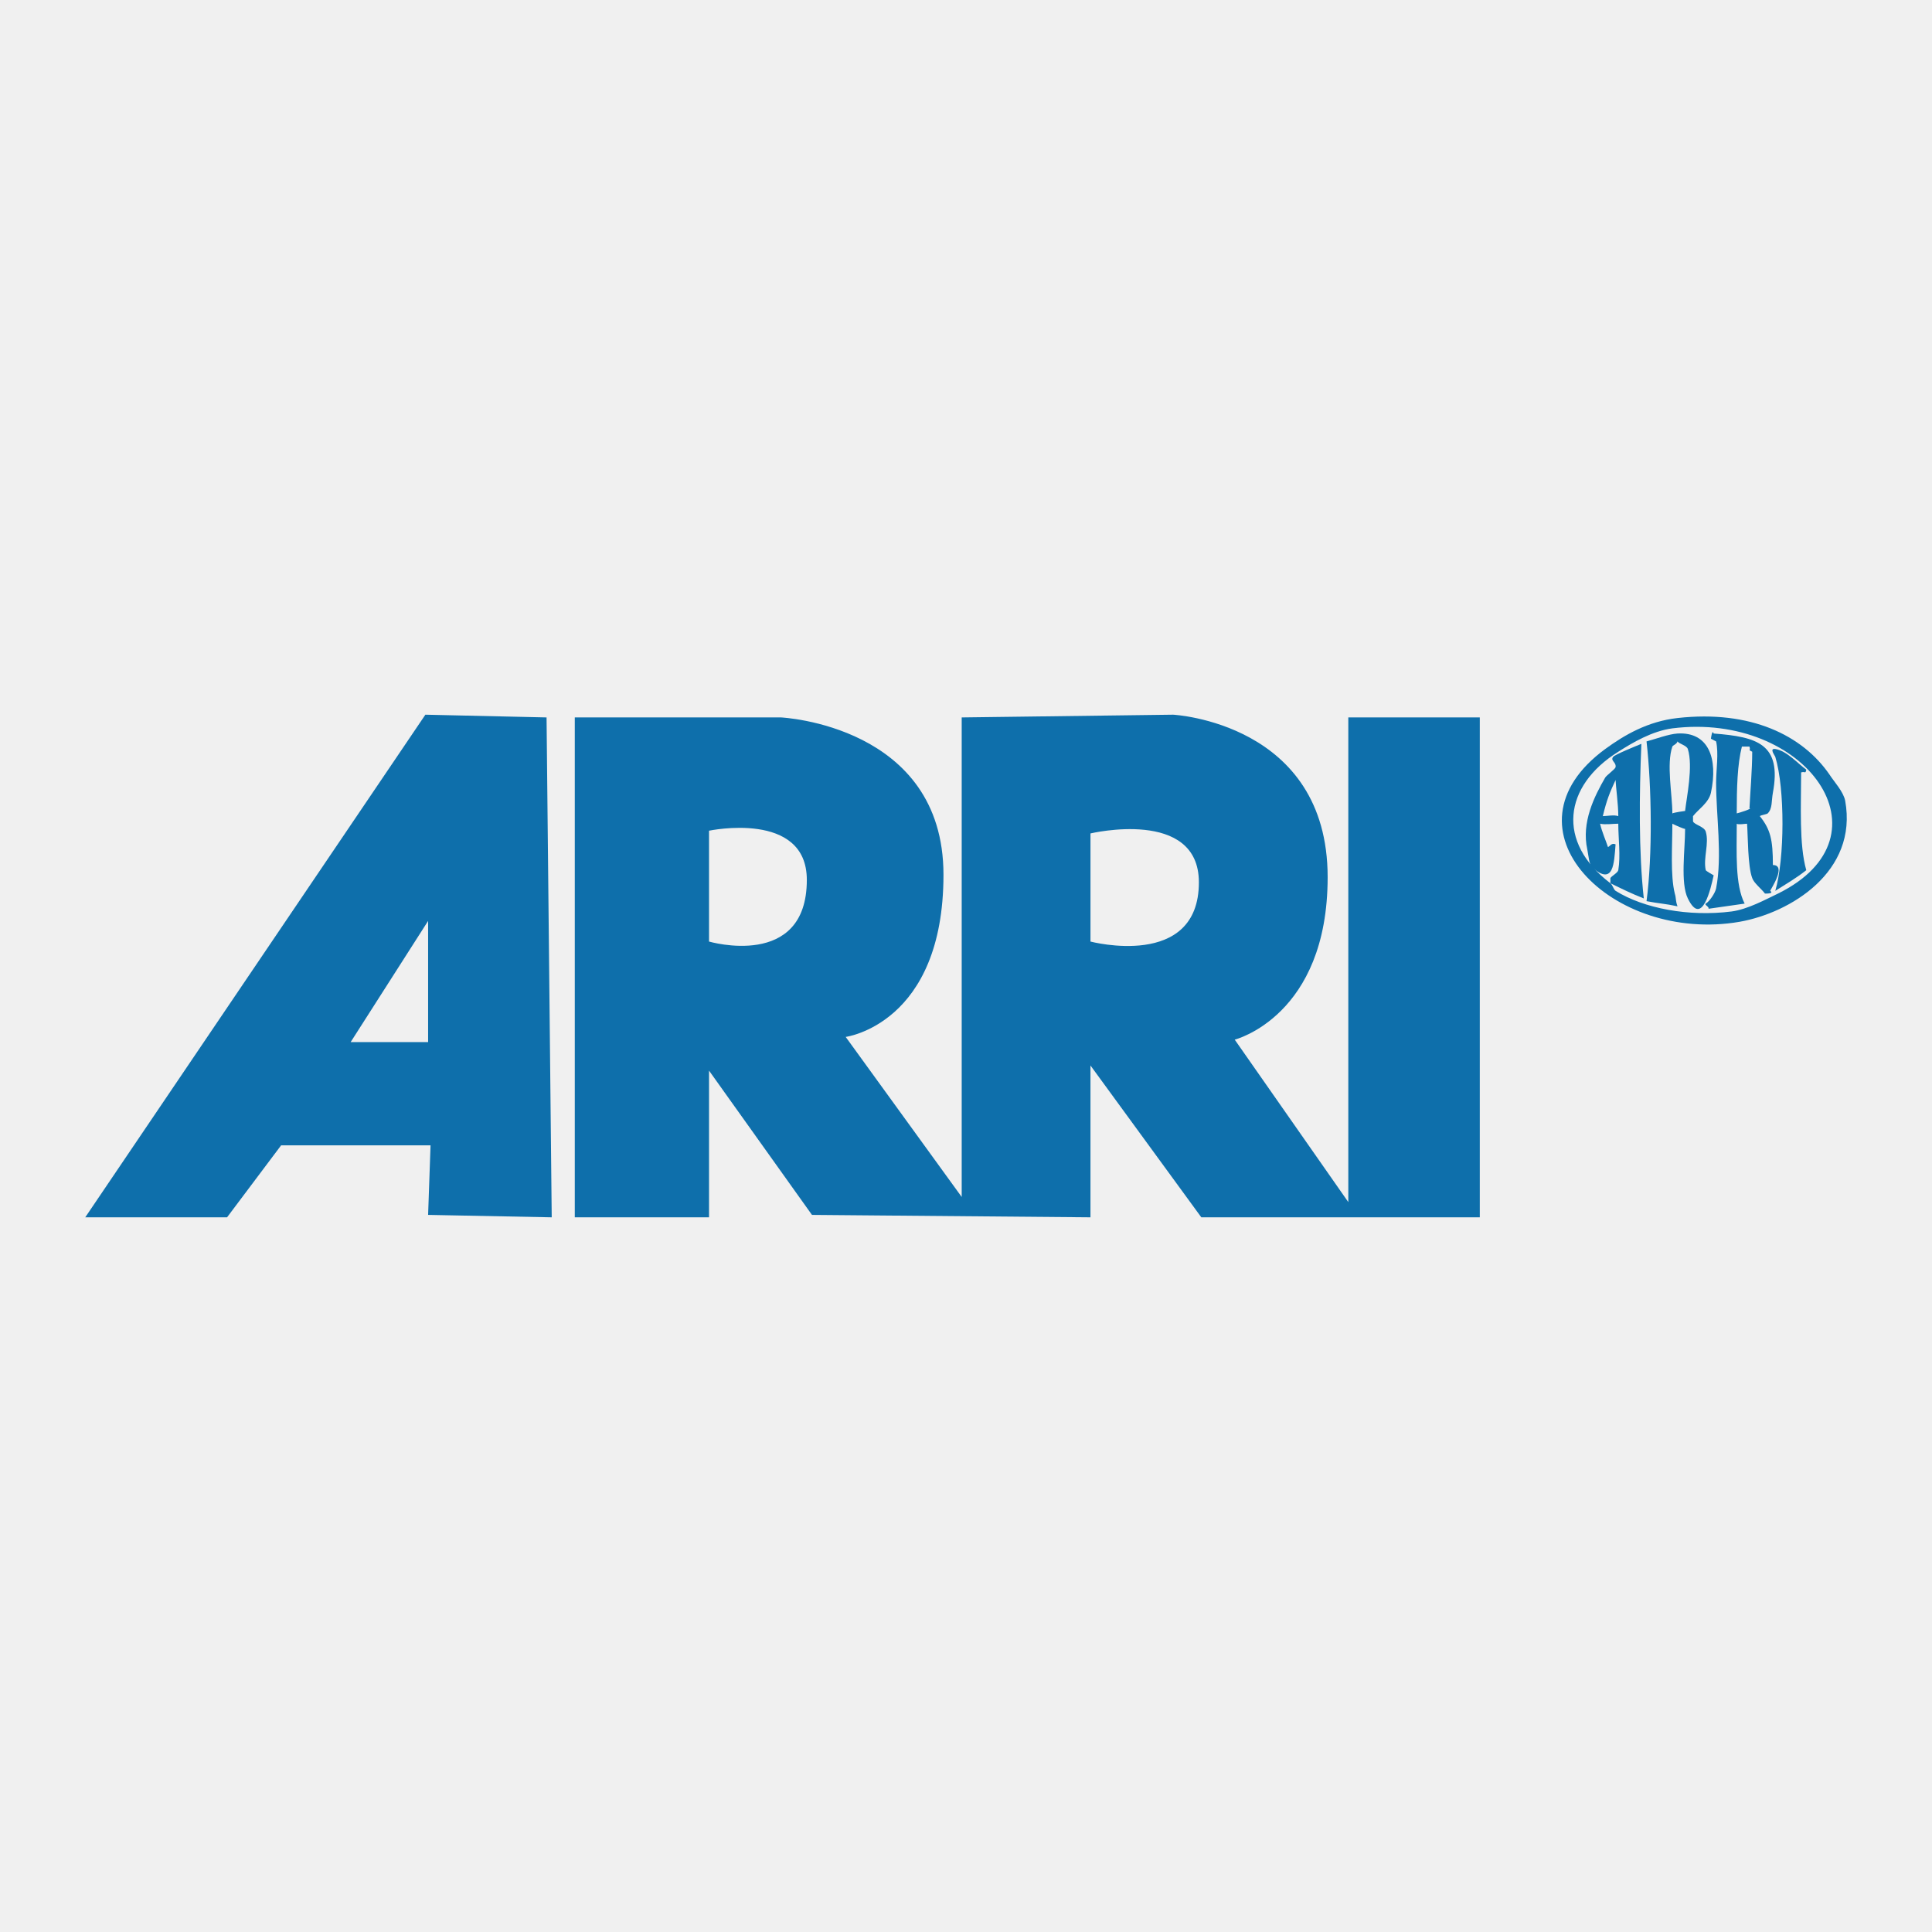
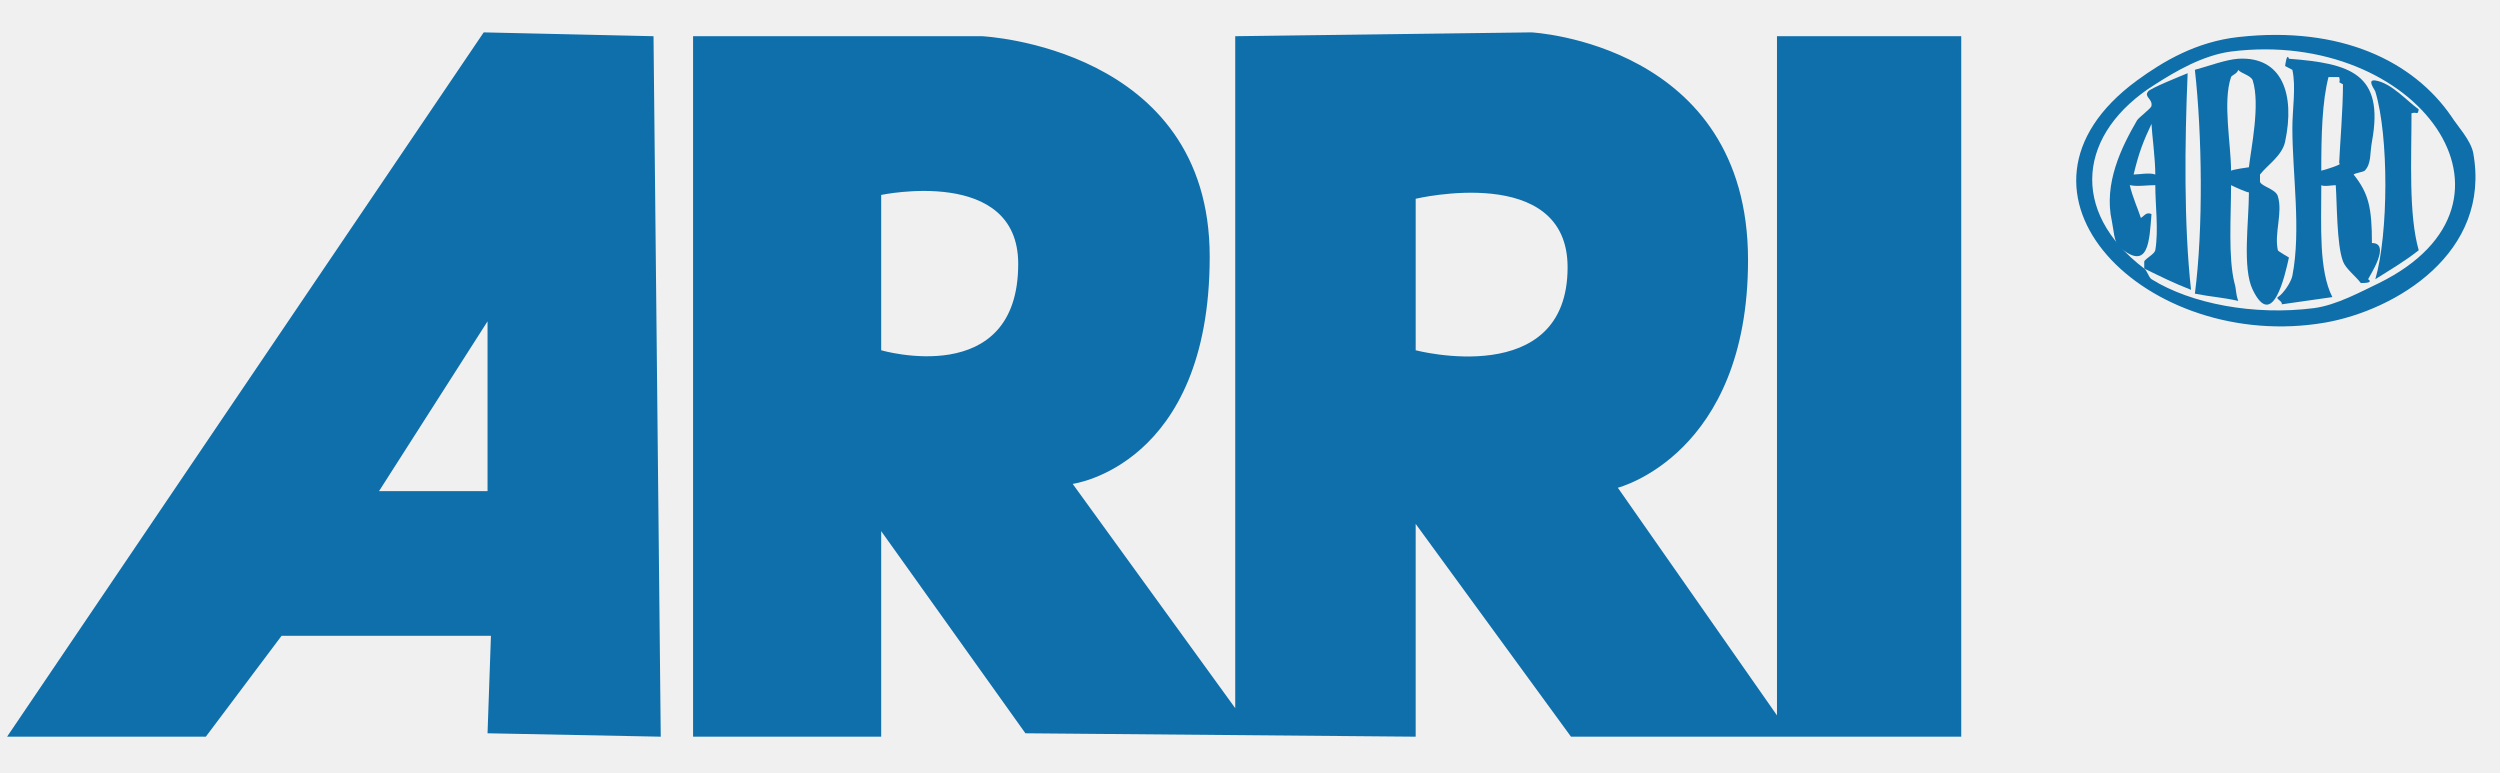
- <svg xmlns="http://www.w3.org/2000/svg" width="2500" height="2500" viewBox="0 0 192.756 192.756">
+ <svg xmlns="http://www.w3.org/2000/svg" width="178" height="55" viewBox="8 69 178 55">
  <g fill-rule="evenodd" clip-rule="evenodd">
    <path fill="#fff" fill-opacity="0" d="M0 0h192.756v192.756H0V0z" />
    <path d="M34.986 103.969h7.727v-12.09l-7.727 12.09zM54.53 71.578l.515 49.874-12.332-.242.242-6.939H28.047l-5.394 7.182H8.504L42.44 71.305l12.09.273zM70.74 82.879v11.06s9.757 2.848 9.757-6.151c0-6.969-9.757-4.909-9.757-4.909zm38.057.273v10.787s10.816 2.848 10.816-5.909c0-7.453-10.816-4.878-10.816-4.878zm-51.45-11.574h20.574s16.21.757 16.21 15.695c0 14.907-9.757 16.18-9.757 16.18l11.575 15.969V71.578l21.089-.273s15.422.788 15.422 16.21c0 13.877-9.271 16.211-9.271 16.211l11.332 16.209V71.578h13.119v49.874h-27.785l-11.059-15.15v15.15l-27.786-.242-10.27-14.394v14.635H57.347V71.578zM166.852 72.668c-2.031.272-3.971 1.424-5.395 2.333-5.484 3.424-6.18 9.029-.787 13.12.213.151.303.605.516.757 2.816 1.757 7.301 2.606 11.574 2.06 1.605-.212 3.363-1.182 4.635-1.788 11.666-5.755 2.728-18.149-10.543-16.482zm.513-1.03c7.303-.818 12.484 1.727 15.182 5.666.424.667 1.363 1.666 1.545 2.575 1.303 7.121-5.516 11.211-10.545 12.09-12.635 2.182-24.301-9.241-13.393-17.24 1.91-1.394 4.242-2.758 7.211-3.091z" fill="#0e6fab" />
    <path d="M167.365 73.971c-.061.272-.484.394-.514.515-.607 1.757 0 4.787 0 6.666.182-.091 1.211-.243 1.271-.243.152-1.363.818-4.454.273-6.181-.12-.363-.877-.514-1.03-.757zm0-.788c3.121-.182 4.061 2.515 3.334 5.909-.213 1-1.273 1.667-1.787 2.333v.515c.09.333 1.121.515 1.271 1.03.363 1.182-.271 2.636 0 3.848 0 .061.729.485.789.515-.273 1.242-1.152 5.242-2.576 2.303-.758-1.545-.273-4.878-.273-6.938-.15 0-.908-.333-1.271-.515 0 2.242-.213 5.121.242 6.969.15.485.061.697.271 1.272-1.242-.272-1.848-.272-3.09-.515.605-4.605.516-11.362 0-15.938.911-.242 2.182-.727 3.09-.788z" fill="#0e6fab" />
    <path d="M173.789 74.486c-.453 1.757-.514 4.121-.514 6.666.182-.03 1.635-.485 1.271-.515.061-1.364.273-3.848.273-5.636-.484-.272-.121 0-.273-.515h-.757zm-2.816-1.303c4.332.333 6.816 1.031 5.908 5.909-.152.818-.031 1.576-.516 2.061-.092.091-.727.182-.787.273 1.061 1.333 1.303 2.333 1.303 4.878 1.393 0-.182 2.363-.273 2.576.455.303-.516.272-.516.272-.363-.485-1.09-1.03-1.271-1.545-.455-1.182-.424-4.242-.516-5.423-.213 0-.879.121-1.029 0 0 2.939-.182 6.06.787 7.969l-3.605.515c.09-.212-.455-.394-.273-.515.395-.243.939-1.061 1.031-1.515.635-3.242 0-7.272 0-10.544 0-1.273.271-2.939 0-4.121l-.516-.273c-.001-.002.12-1.001.273-.517zM161.186 77.819c-.576 1.242-.879 1.97-1.273 3.606.395 0 1.121-.152 1.545 0-.001-1.151-.243-2.909-.272-3.606zm2.574-3.605c-.211 5-.271 10.787.242 15.422-1.242-.485-2.15-.939-3.332-1.515v-.516c.121-.212.727-.515.787-.788.242-1.454 0-3.151 0-4.636-.545 0-1.303.121-1.816 0 .182.818.605 1.757.787 2.333.211-.091.363-.455.758-.273-.152 1.879-.182 4.151-2.303 2.333-.363-.303-.395-1.272-.516-1.817-.605-2.697.697-5.303 1.787-7.182.121-.212 1-.848 1.031-1.03.09-.515-.547-.636-.242-1.03.121-.211 2.364-1.119 2.817-1.301z" fill="#0e6fab" />
    <path d="M177.123 74.729c1.15.182 2.242 1.454 3.09 2.06-.09.455-.09.152-.514.272 0 3.273-.213 7.211.514 9.757-1 .788-1.939 1.333-3.09 2.061.939-3.212.969-10.181 0-13.362-.031-.122-.637-.879 0-.788z" fill="#0e6fab" />
  </g>
</svg>
